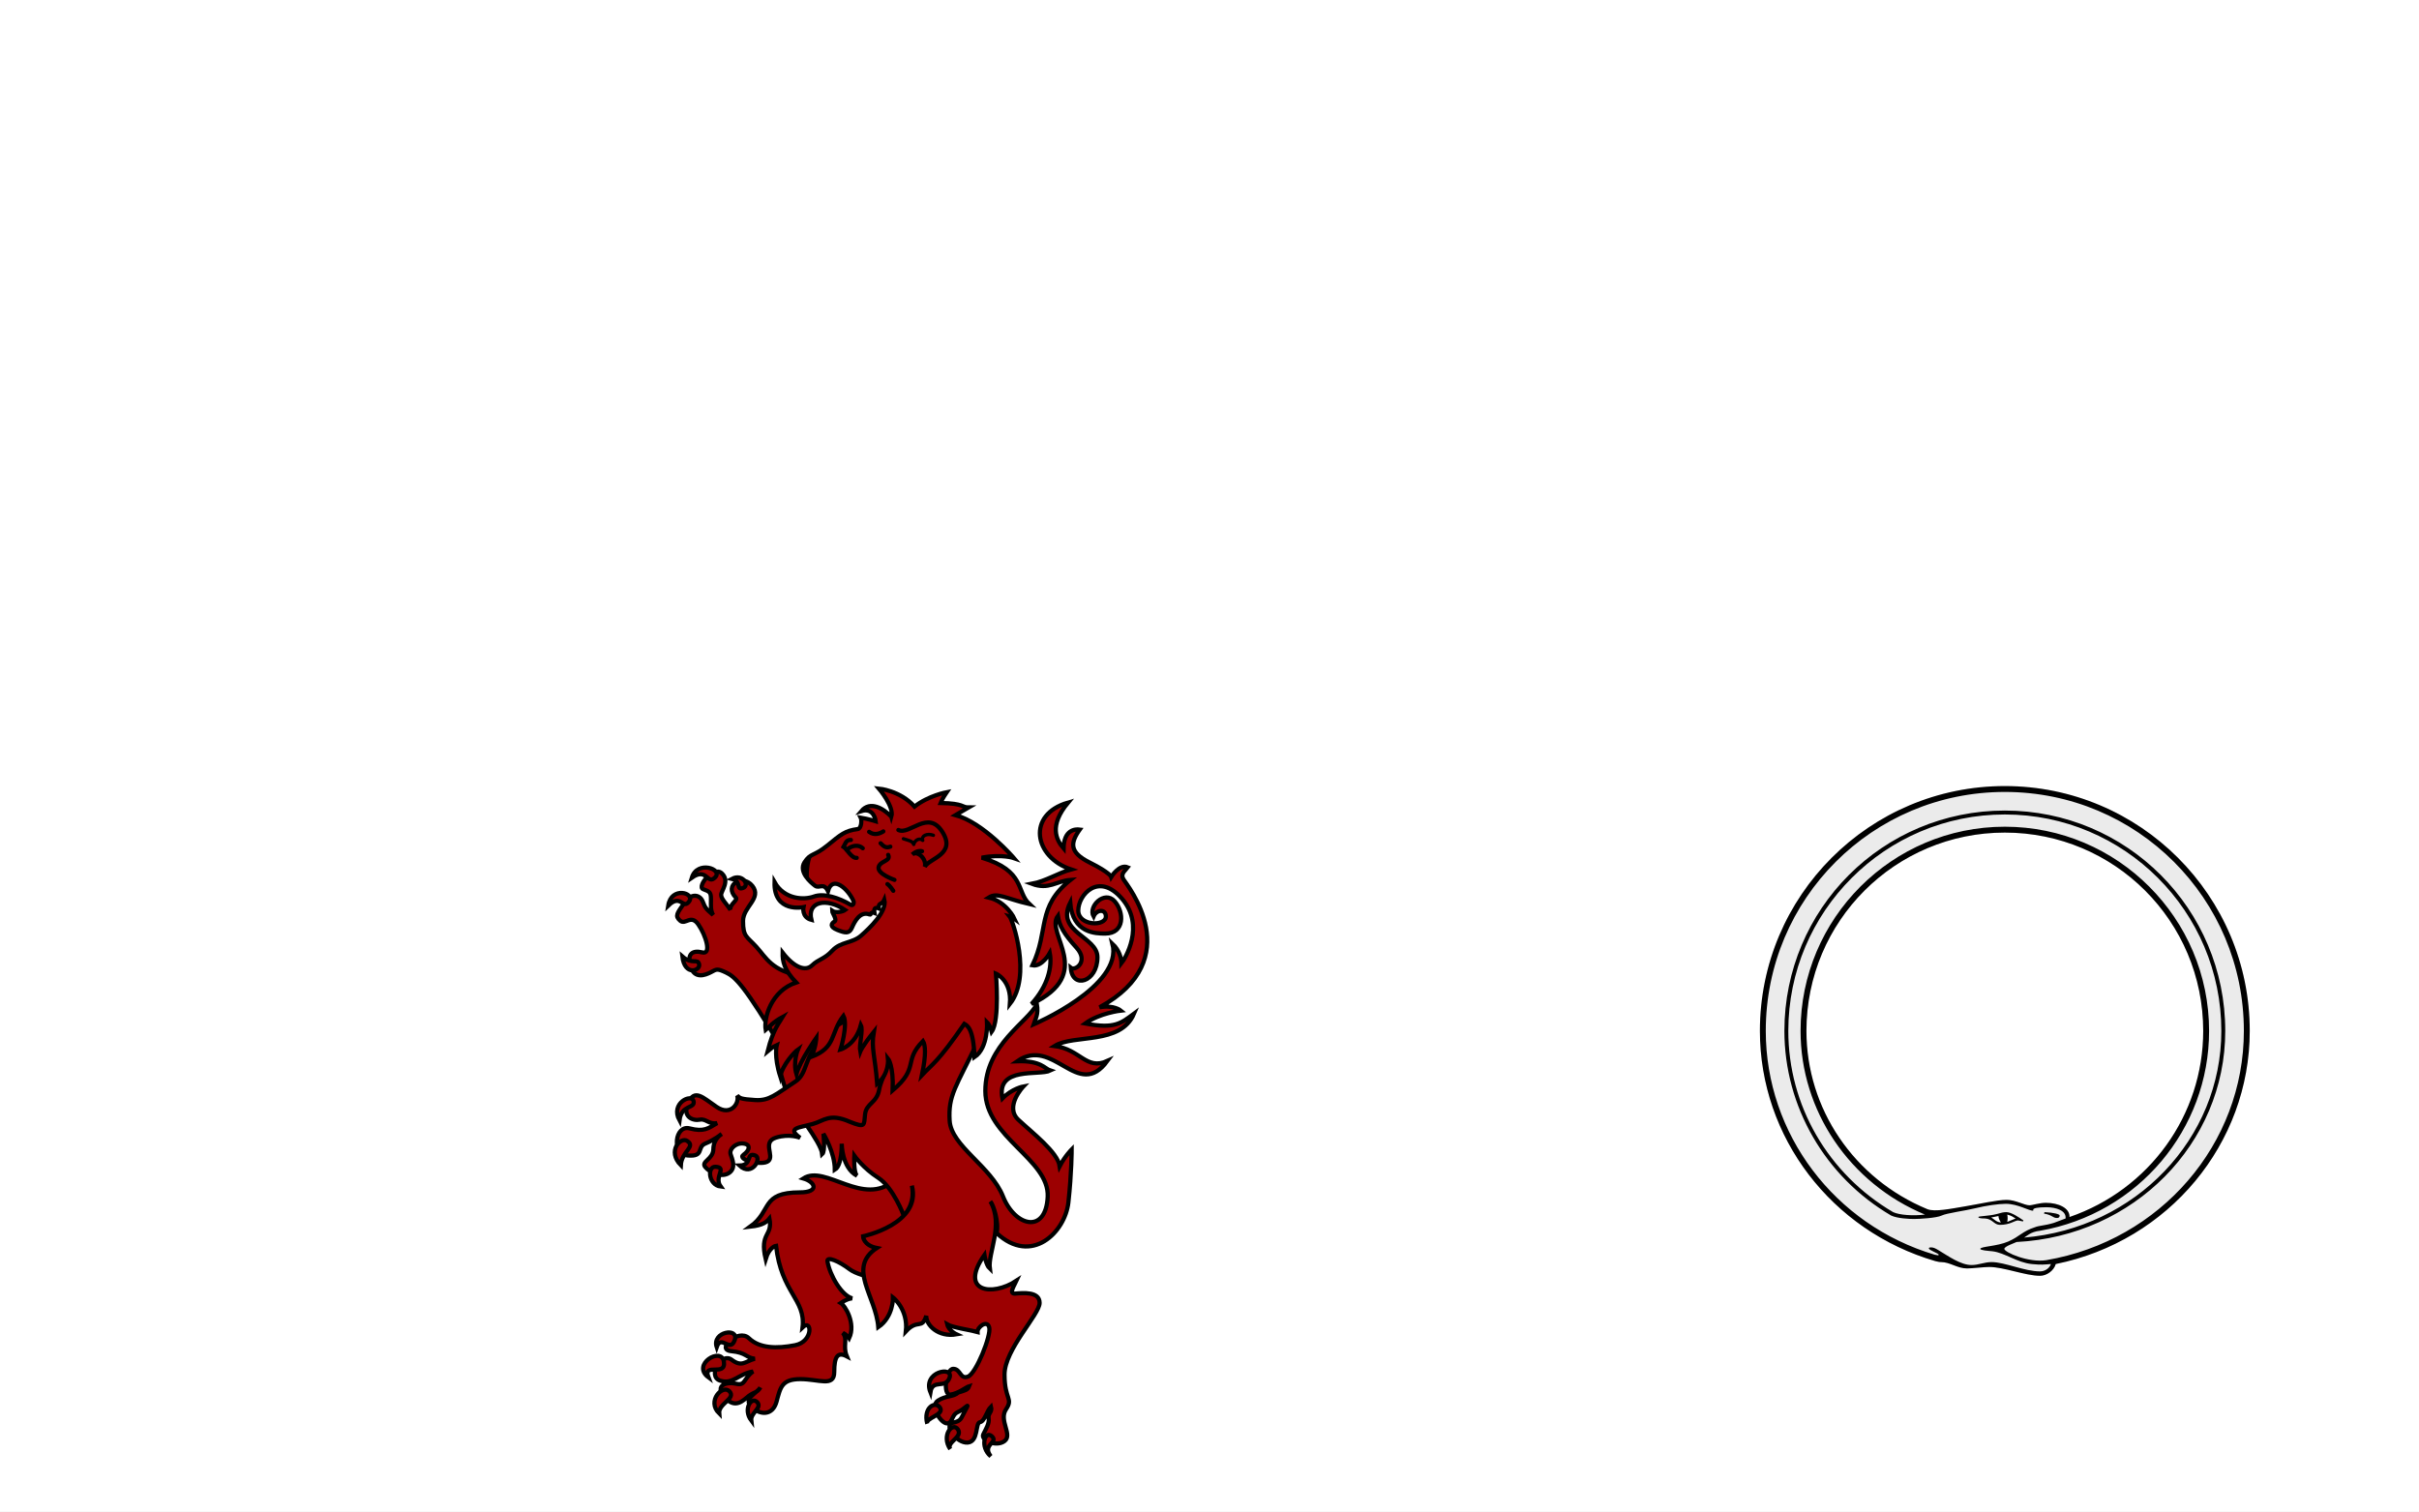
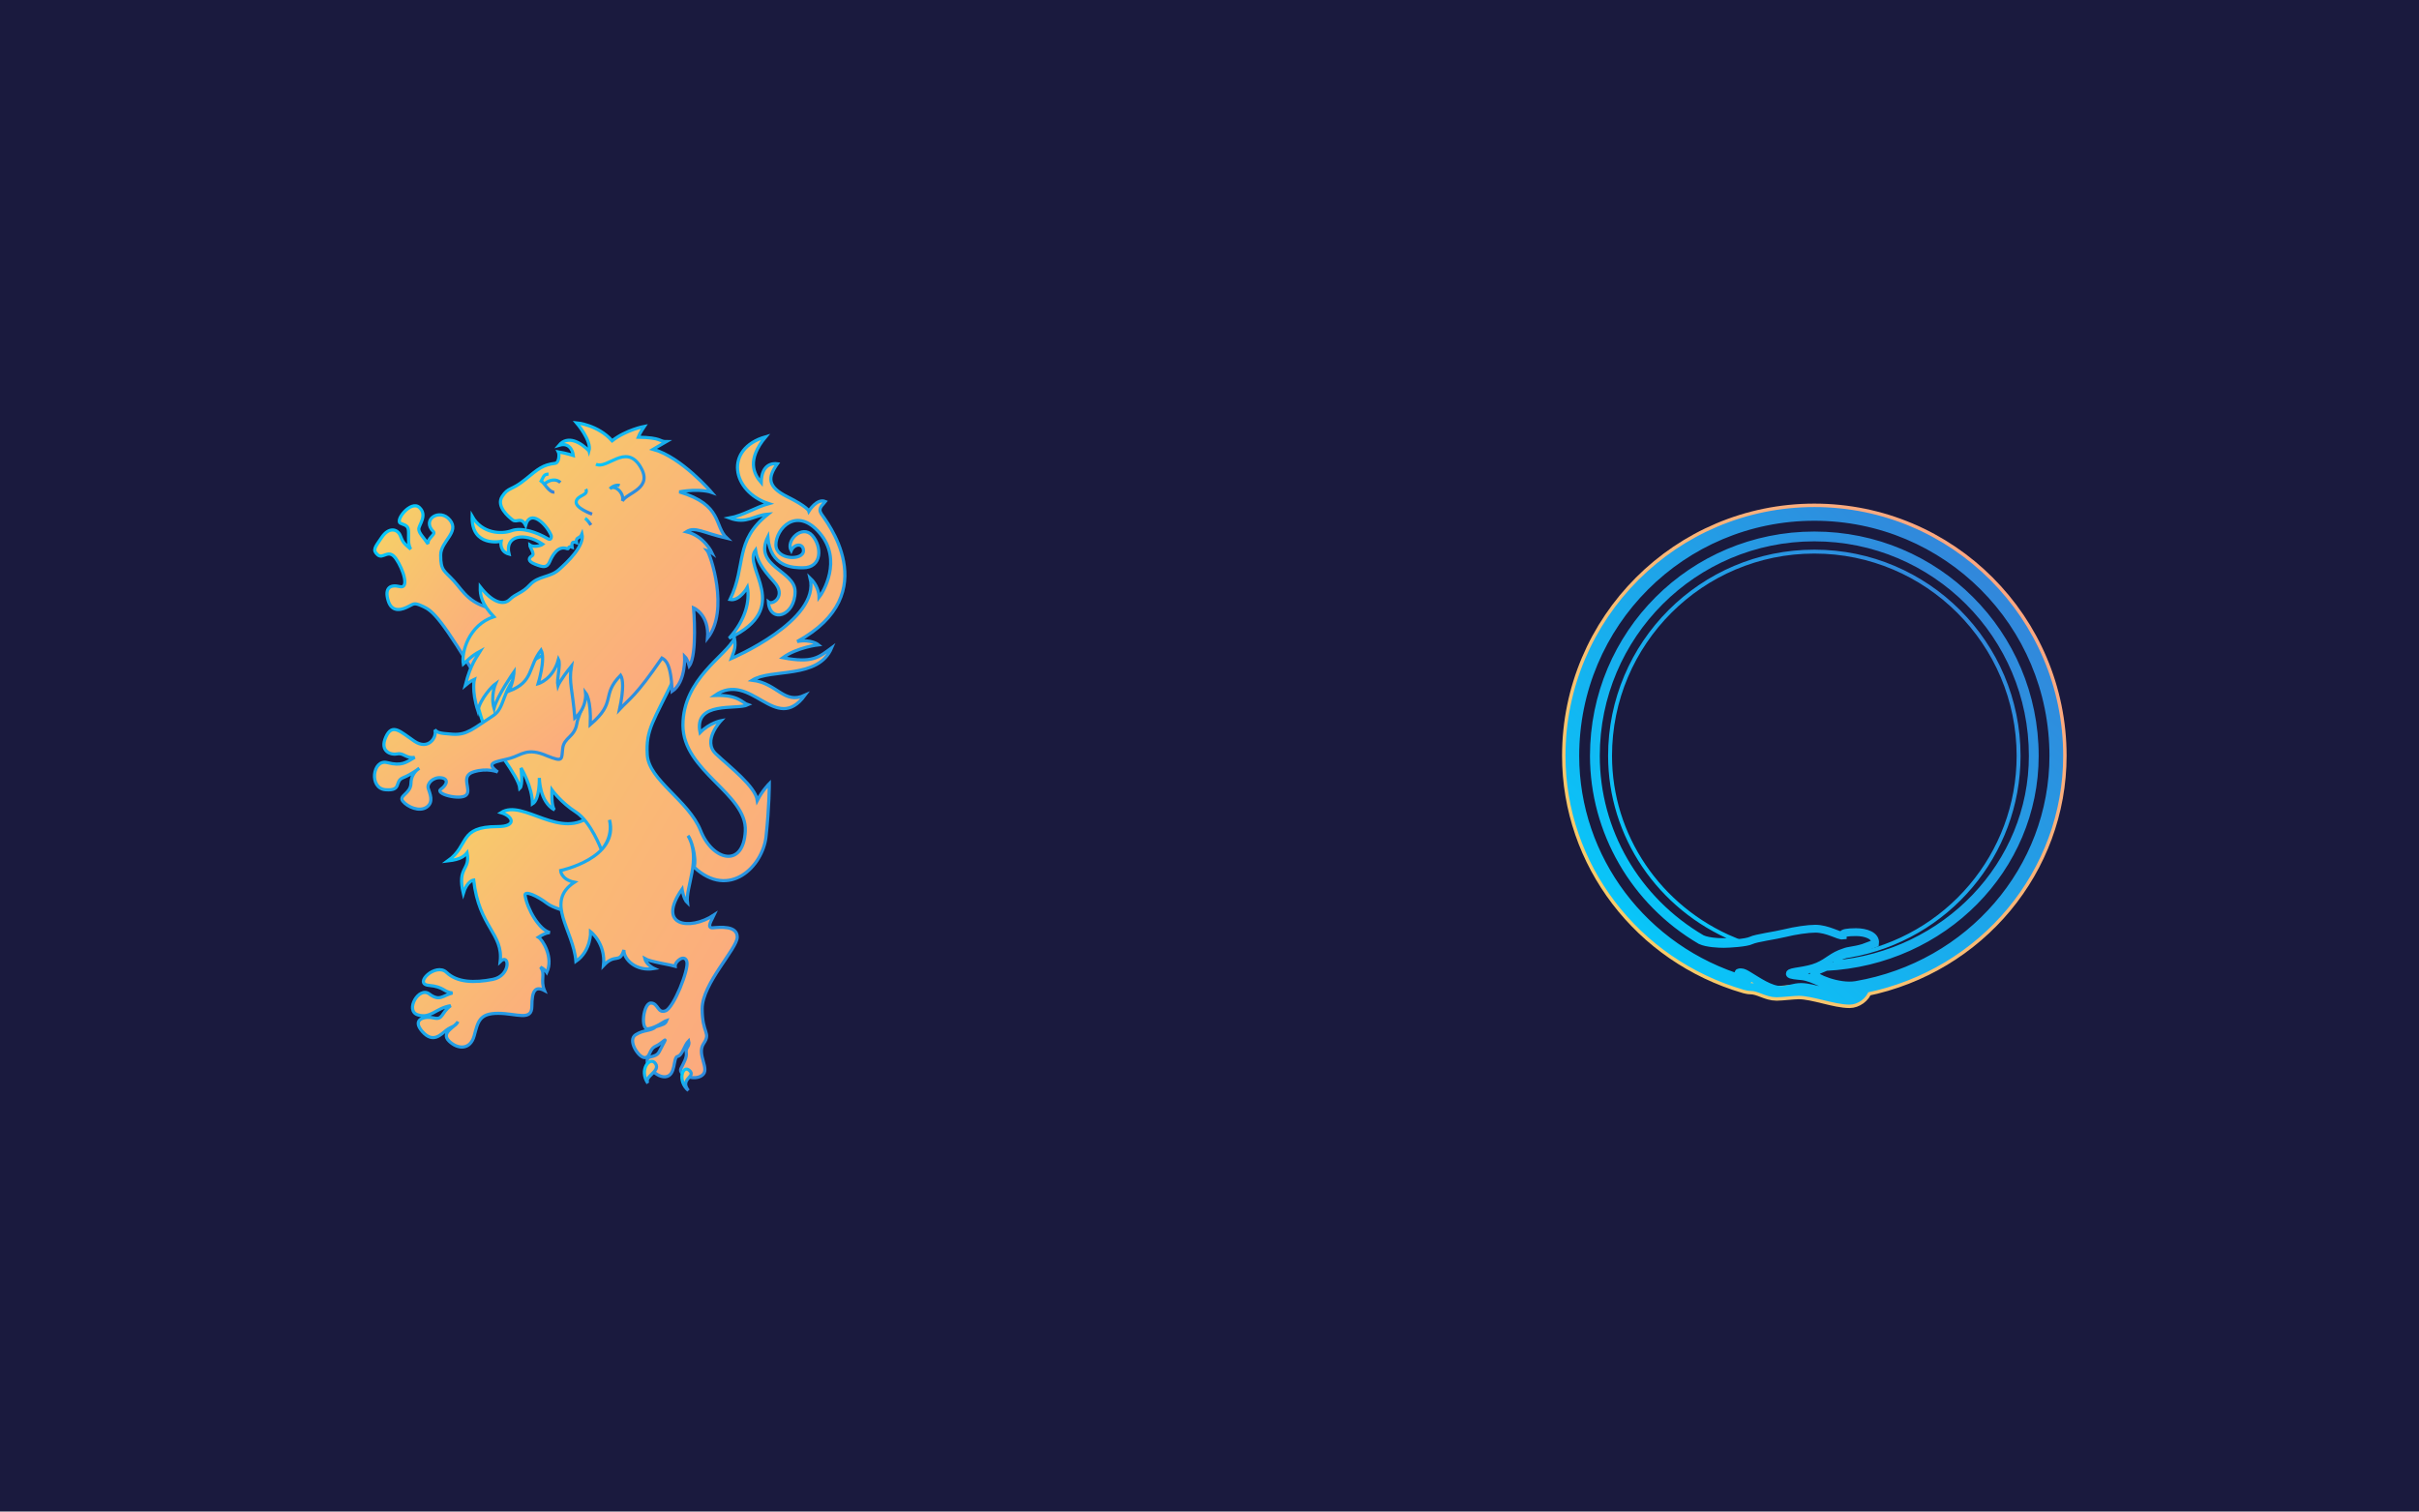
<svg xmlns="http://www.w3.org/2000/svg" viewBox="0 0 800 500" width="800" height="500">
-   <rect width="800" height="500" fill="#ffffff" />
-   <g transform="translate(220, 260) scale(2.1)">
-     <g fill="#9c0001" stroke="#000" stroke-width=".661">
+   <rect width="800" height="500" fill="#1a1a3e" />
+   <defs>
+     <linearGradient id="gold" x1="0%" y1="0%" x2="100%" y2="100%">
+       <stop offset="0%" style="stop-color:#f6d365" />
+       <stop offset="100%" style="stop-color:#fda085" />
+     </linearGradient>
+     <linearGradient id="cyan" x1="0%" y1="0%" x2="100%" y2="100%">
+       <stop offset="0%" style="stop-color:#00d2ff" />
+       <stop offset="100%" style="stop-color:#3a7bd5" />
+     </linearGradient>
+   </defs>
+   <g transform="translate(120, 139) scale(2.1)">
+     <g fill="url(#gold)" stroke="url(#cyan)" stroke-width=".5">
      <path d="m21.369 29.85c-4.533-0.614-5.525-2.881-7.036-4.533s-2.078-1.558-2.078-4.061c0-2.219 3.022-3.589 1.464-5.525s-4.557-0.118-2.597 1.842c0.401 0.401-1.039 1.086-0.85 1.936-0.614-0.944-1.464-1.7-1.464-2.361 0-0.661 1.417-2.172 0.094-3.4-1.322-1.228-3.966 2.125-2.928 2.503 1.039 0.378 1.228 0.519 1.228 1.558 0 1.039-0.094 1.7 0.331 2.503-1.322-1.133-1.228-1.181-1.653-2.172-0.425-0.992-1.747-1.369-2.881 0.283-1.133 1.653-1.511 2.03-0.661 2.786 0.85 0.756 1.7-1.086 2.881 0.614 1.181 1.7 2.125 4.769 0.614 4.391-1.511-0.378-2.455 0.189-1.842 2.219 0.614 2.03 2.314 1.369 3.211 0.897s0.944-0.614 2.361 0.047c1.417 0.661 2.881 1.889 9.114 12.466 6.233 10.577 5.572-11.239 2.692-11.994z" />
      <path d="m36.126 62.08c-4.911 4.368-10.884-2.526-14.379-0.26 1.96 0.567 2.518 2.193-0.521 2.193-6.244 0-4.374 2.938-7.847 5.409 2.104-0.234 2.622-0.788 3.038-1.302 0.551 2.883-1.603 2.137-0.601 6.411 0.601-1.97 1.636-2.104 1.636-2.104 0.835 7.446 4.693 8.426 4.174 12.855 1.503-1.469 1.736 2.237-1.169 2.805s-5.609 0.501-7.279-1.102c-1.669-1.603-5.276 1.803-2.805 2.037 2.471 0.234 2.304 1.035 3.74 1.202-1.536 0.401-2.02 1.386-3.656 0.15-1.636-1.235-3.857 2.621-1.82 3.289 2.037 0.668 2.821-1.052 5.192-1.436-1.519 1.119-1.185 2.287-2.638 1.937-1.452-0.351-3.539 0.184-1.82 2.137 1.72 1.953 2.955 0.401 3.807-0.234 0.851-0.634 1.336-0.479 1.803-1.336-0.435 0.882-2.788 1.72-1.402 3.072s3.356 1.386 3.957-0.835c0.601-2.22 0.801-3.539 3.756-3.539 2.955 0 5.326 1.302 5.326-1.119s0.523-3.233 1.987-2.466c-0.697-1.688 0.201-2.621-0.626-3.683 0.637 0.283 0.992 0.826 0.992 0.826 1.086-2.361-0.661-5.147-1.322-5.548 1.157-0.756 1.818-0.732 1.818-0.732-1.7-0.425-3.565-3.683-3.919-5.832-0.142-0.874 1.889 0.024 3.494 1.251 1.605 1.228 8.311 2.944 10.581-0.528 2.271-3.473-0.652-15.353-3.498-13.52z" />
      <path d="m49.277 40.15c-3.542 7.366-4.722 8.547-4.486 12.561 0.236 4.014 6.516 7.178 8.405 11.947 1.889 4.769 6.753 5.95 7.036 0.047 0.283-5.903-9.822-9.35-9.822-16.669 0-7.319 6.796-10.88 8.122-13.694 0.281 1.676-0.219 2.276-0.519 3.211 0 0 14.119-5.997 12.419-12.702 1.133 1.062 1.417 2.408 1.417 3.069 0.543-0.685 3.778-5.855 0.094-10.152-3.683-4.297-6.894-0.614-6.894 1.842 0 2.455 4.344 2.55 4.344 0.944 0-1.222-1.468-1.125-1.936 0-0.897-1.605 1.747-4.155 3.305-2.408 1.558 1.747 1.605 5.1-1.464 5.1-1.5 0-5.135-0.035-5.525-4.864-2.318 4.7 4.297 5.308 4.297 8.594 0 3.919-3.966 5.1-4.203 1.653 0.708 0.567 2.881-0.992 0.897-3.164-1.983-2.172-2.685-3.428-2.928-5.005-2.104 2.808 6.044 9.066-4.155 13.883 2.597-2.881 3.281-5.857 2.881-8.027 0 0-1.228 2.219-2.739 1.936 2.644-5.478 0.604-9.168 5.997-13.458-2.247 0.165-3.387 1.616-6.091 0.614 2.208-0.412 4.206-1.731 6.186-2.267-5.855-1.936-7.036-8.641-0.472-10.53-3.022 3.636-1.889 5.855-0.708 7.225 0.047-2.975 1.842-3.069 2.55-2.975-1.511 2.125-1.653 3.589 1.558 5.194s3.4 2.267 3.4 2.267 1.275-2.078 2.597-1.511c-0.425 0.567-1.204 1.015-0.661 1.912 0.543 0.897 10.152 12.537-3.778 20.14 2.219-0.425 3.353 0.519 3.353 0.519s-3.353 0.378-5.619 2.03c4.675 0.897 5.646-0.043 7.697-1.558-2.116 4.989-9.491 3.211-12.513 5.1 4.061 0.519 4.958 3.872 8.311 2.361-4.67 6.337-8.453-3.966-14.213 0.047 3.778-0.142 4.344 1.181 5.242 1.464-1.747 0.85-8.594-0.708-7.555 4.391 1.511-1.558 3.305-1.889 3.305-1.889s-3.022 3.164-0.803 5.242c2.219 2.078 6.186 5.1 6.516 7.319 0.803-1.558 1.889-2.644 1.889-2.644s0 3.683-0.519 8.358c-0.519 4.675-5.785 9.964-11.309 4.816 0.401-1.629-0.496-4.439-0.968-4.958 2.125 3.683-0.425 8.075-0.094 10.577-0.614-0.567-0.85-2.172-0.85-2.172-4.076 5.821 1.207 6.602 5.053 4.061-0.301 0.668-1.322 2.125-0.189 2.03 1.133-0.094 3.825-0.378 3.825 1.464 0 1.842-5.525 7.319-5.525 11.286s1.417 3.73 0.236 5.478 1.086 4.014-0.236 5.005c-1.322 0.992-3.778-0.142-3.353-1.039 0.425-0.897 0.992-1.747 0.85-2.55-0.142-0.803 0.614-0.944 0.378-1.842-0.685 0.685-0.992 2.314-1.747 2.455-0.756 0.142-0.189 3.069-1.936 3.211-1.747 0.142-3.825-2.786-2.361-3.117 1.464-0.331 1.228-0.614 2.03-2.03s-0.094-0.142-1.181 0.331-0.803 1.794-1.747 1.794-2.739-2.739-1.417-3.589c1.322-0.85 2.361-0.519 3.211-1.275 1.05-0.338 1.466-0.374 1.7-0.992-0.451 0.134-1.653 1.133-2.928 1.322-1.275 0.189-0.756-4.061 0.425-4.061 1.181 0 1.039 1.7 2.314 1.228 1.275-0.472 3.683-6.469 3.353-7.744-0.331-1.275-1.889-0.047-1.842 0.708-0.614-0.189-3.966-0.708-4.769-1.181 0.236 0.992 1.464 1.558 1.464 1.558-2.881 0.496-4.816-1.464-4.769-2.928-0.708 2.267-1.322 0.425-3.211 2.455 0.378-3.494-2.03-5.336-2.03-5.336s0.094 3.022-2.314 4.675c-0.378-4.911-4.958-9.35-0.236-12.466-2.125-0.425-2.172-1.842-2.172-1.842s9.255-1.936 7.697-7.98c0.614 2.928-1.275 4.722-1.275 4.722s-1.653-4.439-4.014-5.95c-2.361-1.511-3.778-3.494-3.778-3.494s-0.142 2.644 0.425 3.164c-2.408-1.275-2.408-5.053-2.408-5.053s0.094 3.4-1.086 4.108c0-2.739-1.794-5.667-1.794-5.667s0.331 2.739-0.189 3.211c-0.189-1.983-4.533-7.083-5.336-9.066-0.803-1.983-2.739-8.027-1.369-9.161s11.38-8.169 14.638-6.611c3.258 1.558 19.502 0.331 16.622 6.989z" />
      <path d="m14.168 49.47c-2.243-0.142-2.408-0.283-2.833-0.708 0.401 1.181-1.015 3.305-3.235 1.794-2.219-1.511-3.471-2.904-4.486-0.637-1.015 2.267 0.826 2.857 1.818 2.644 0.992-0.212 1.393 0.779 2.739 0.543-1.393 0.826-2.054 1.417-4.344 0.826-2.29-0.59-2.904 4.061-0.26 4.274 2.644 0.212 1.346-1.322 2.762-1.889 1.417-0.567 2.55-1.487 2.55-1.487s-1.275 0.708-1.299 2.361c-0.024 1.653-2.007 1.936-1.275 2.833 0.732 0.897 2.597 1.724 3.754 0.921 1.157-0.803 0.472-2.172 0.236-2.951-0.236-0.779 0.779-1.794 1.983-1.676 1.204 0.118 1.086 1.039 0.024 1.794-1.062 0.756 3.046 1.794 3.966 0.944 0.921-0.85-1.015-2.975 1.157-3.66 2.172-0.685 3.825 0.024 3.825 0.024-2.129-1.565-0.25-1.565 1.96-2.172 1.788-0.491 2.644-1.771 5.855-0.354 2.503 0.992 2.219 0.567 2.408-1.181 0.189-1.747 1.842-1.747 2.219-3.872 0.378-2.125 1.605-2.739 1.605-8.453s-7.228-3.191-10.389 0.047c-3.16 3.238-2.408 5.809-4.391 7.107-3.14 2.055-4.108 3.069-6.351 2.928z" />
      <path d="m35.617 4.85c0.467-1.603-1.97-4.441-1.97-4.441s3.372 0.301 5.609 2.838c2.204-1.736 5.075-2.271 5.075-2.271s-0.735 1.069-0.968 1.703c3.773 0.067 3.306 0.701 4.407 0.701-1.636 0.935-2.07 1.202-2.07 1.202 4.441 1.202 9.216 6.778 9.216 6.778s-1.87-0.668-5.075-0.067c6.912 2.07 5.409 5.359 7.513 7.312-3.873-0.902-5.042-1.903-6.411-1.035 2.838 0.668 4.074 3.372 4.074 3.372s-0.501-0.367-0.801-0.434c0.501 0.601 3.539 9.416 0.067 13.823 0.301-3.74-2.204-4.775-2.204-4.775s0.634 7.346-0.668 9.149c-0.15-0.584-0.501-1.319-0.735-1.536 0 0 0.234 4.074-1.97 5.543-0.167-4.541-1.135-4.975-1.603-5.242-4.191 6.094-5.042 6.327-6.678 8.08 0.701-3.306 0.534-4.775 0.167-5.376-3.172 3.239-0.501 4.14-4.775 7.78 0.167-3.94-0.735-5.042-0.735-5.042s0.267 2.404-1.703 4.007c-0.334-4.474-0.968-5.476-0.534-8.181-1.803 2.237-2.137 3.105-2.137 3.105-0.212-1.11 0.501-3.372 0.1-4.174-0.868 3.205-3.205 3.84-3.205 3.84s1.202-3.873 0.467-5.309c-2.104 2.738-1.106 4.985-5.049 6.473 0.732-1.605 0.779-3.022 0.779-3.022s-2.621 3.707-3.14 5.737c-0.572-1.978 0.236-3.872 0.236-3.872-0.501 0.351-2.385 2.337-2.786 4.226-1.015-3.187-0.543-4.935-0.543-4.935s-0.639 0.275-1.44 0.968c0.897-3.542 1.842-4.486 2.385-5.407-1.535 0.826-2.125 1.582-2.692 2.054-0.331-1.865 0.864-6.163 4.804-7.465-1.903-2.003-2.17-3.339-2.137-4.708 1.837 2.371 3.606 3.005 4.641 2.003s1.903-0.935 3.205-2.337c1.302-1.402 3.139-1.135 4.508-2.337s4.103-3.784 3.678-5.673c-0.383 0.88-1.025 0.378-0.868 1.384-0.681-0.246-0.799 0.063-0.694 0.71-0.746-0.27-0.439 0.378-0.775 0.243-1.464-0.567-2.337 1.062-2.762 2.054-0.425 0.992-1.015 0.897-2.314 0.378s-0.921-1.039-0.449-1.322c0.472-0.283-0.378-1.346-0.378-1.7 0.614 0.425 1.747 0.118 2.054-0.118-2.951-1.983-6.021-1.346-5.312 1.558-1.582-0.425-1.251-2.007-1.251-2.007s-4.699 0.992-4.557-3.943c1.558 2.762 4.651 2.833 6.21 2.267 1.558-0.567 3.909 0.198 5.744 1.281 0.486 0.287 0.584-0.326 0.481-0.563-0.806-1.861-3.296-4.169-4.017-1.575-0.719-1.433-1.358-0.324-2.043-0.844-0.685-0.519-2.621-2.172-1.653-3.683 0.968-1.511 1.44-0.897 3.589-2.644 2.148-1.747 2.769-2.335 4.793-2.597 0.593-0.077 0.655-1.432 0.472-1.794 1.188 0.202 2.361 0.567 2.361 0.567s-0.23-2.223-2.261-1.609c1.378-1.637 3.439-0.45 4.727 0.898z" />
    </g>
-     <g fill="none" stroke="#000" stroke-linecap="round" stroke-width=".661">
+     <g fill="none" stroke="url(#cyan)" stroke-width=".5">
      <path d="m36.716 6.93c1.771 0.874 4.651-3.282 6.918 0.283 2.267 3.565-2.054 4.155-2.762 5.525 0.378-1.181-1.157-2.692-1.983-1.936 0.85-0.779 1.558-0.519 1.558-0.519" />
      <path d="m35.111 10.85c0.496 1.015-1.322 0.921-1.511 1.96-0.189 1.039 2.503 1.983 2.503 1.983" />
      <path d="m34.993 15.45c0.425 0.283 0.921 1.062 0.921 1.062" />
      <path d="m30.158 11.32c-0.785 0.117-1.569-1.419-2.07-1.736 0.367-0.634 0.384-1.102 1.152-1.085" />
      <path d="m28.593 10.05c0.868-0.785 1.916-0.809 2.517-0.241" />
    </g>
-     <g fill="#9c0001" stroke="#000" stroke-width=".661">
+     <g fill="url(#gold)" stroke="url(#cyan)" stroke-width=".5">
      <path d="m51.261 105.58c-1.77-1.486-0.902-4.157 0.184-3.139 1.085 1.018-1.603 1.269-0.184 3.139z" />
      <path d="m44.883 104.45c-1.452-2.137 0.351-4.341 1.202-3.105 0.851 1.235-1.853 2.003-1.202 3.105z" />
-       <path d="m41.26 100.44c-0.668-2.538 1.286-3.639 2.02-2.504 0.735 1.135-2.387 1.619-2.02 2.504z" />
-       <path d="m41.761 95.5c-1.286-3.256 3.673-4.174 3.022-2.304-0.651 1.87-2.671 0.117-3.022 2.304z" />
-     </g>
-     <path d="m23.144 10.87c-0.432 0.228-0.772 0.476-1.208 1.155-0.651 1.016 0.012 2.095 0.724 2.852-0.109-1.096-0.025-2.626 0.484-4.007z" />
-     <g fill="#9c0001" stroke="#000" stroke-width=".661">
-       <path d="m8.104 88.39c-0.801-2.454 3.573-3.155 2.838-1.102-0.735 2.054-2.137-0.968-2.838 1.102z" />
-       <path d="m6.802 93.15c-2.738-2.037 2.087-4.892 2.438-2.454 0.351 2.438-3.356 0.033-2.438 2.454z" />
-       <path d="m8.502 98.85c-2.042-2.007 0.59-4.639 1.629-3.482s-1.783 1.901-1.629 3.482z" />
-       <path d="m13.554 99.96c-1.346-1.806 0.024-3.837 0.909-2.916 0.885 0.921-1.051 1.665-0.909 2.916z" />
-       <path d="m4.193 14.44c0.85-2.783 4.946-1.347 3.671-0.048-1.275 1.299-1.239-1.651-3.671 0.048z" />
-       <path d="m10.508 14.63c1.653-0.885 2.872 1.018 1.736 1.436-1.135 0.417-0.2-1.069-1.736-1.436z" />
-       <path d="m0.474 18.84c0.467-3.089 4.274-2.003 3.289-0.651-0.985 1.352-1.286-1.302-3.289 0.651z" />
-       <path d="m2.694 26.85c0.378 3.211 2.904 2.219 2.644 1.228-0.26-0.992-1.086 0.142-2.644-1.228z" />
-       <path d="m2.245 52.68c-1.488-2.739 1.936-4.297 2.219-3.046 0.283 1.251-1.912 0.472-2.219 3.046z" />
-       <path d="m2.458 59.74c-2.196-2.267-0.026-4.473 0.968-3.849 1.486 0.934-0.85 1.653-0.968 3.849z" />
-       <path d="m8.738 63.1c-1.936-0.236-2.176-3.182-0.826-3.117 1.936 0.095-0.307 1.558 0.826 3.117z" />
-       <path d="m11.689 59.79c2.007 1.842 3.557-1.182 2.503-1.582-1.558-0.59-0.354 1.535-2.503 1.582z" />
-     </g>
-     <g fill="none" stroke="#000" stroke-linecap="round">
-       <path d="m32.111 7.22c0.801 0.601 1.669 0.301 2.237-0.067" stroke-width=".661" />
-       <path d="m33.914 9.02c0.568 0.601 0.935 0.768 1.536 0.534" stroke-width=".661" />
-       <path d="m37.507 8.31c0.756 0.26 1.44 0.331 1.629 0.897 0.094-0.543 0.826-1.157 1.417-0.637-0.283-0.708 0.685-1.181 1.676-0.803" stroke-linejoin="round" stroke-width=".529" />
    </g>
  </g>
-   <g transform="translate(580, 258) scale(0.27)">
+   <g transform="translate(517, 167) scale(0.27)">
    <g transform="translate(7.5,607.5) scale(0.6,-0.6)">
-       <path fill="rgb(235,235,235)" d="M604,24 c231,47,396,246,396,476 c0,276,-224,500,-500,500 c-276,0,-500,-224,-500,-500 c0,-217,146,-408,358,-470 c5,-1,7,-2,12,-2 c18,0,33,-13,53,-13 c10,0,35,3,45,3 c30,0,74,-18,104,-18 c13,0,28,10,32,24Z M342,136 c-150,62,-247,205,-247,364 c0,224,181,405,405,405 c224,0,405,-181,405,-405 c0,-172,-110,-324,-273,-380 c1,18,-22,29,-48,29 c-14,0,-27,-5,-34,-5 c-10,0,-28,11,-46,11 c-20,0,-54,-8,-84,-13 c-30,-5,-63,-12,-78,-6Z" />
-       <path d="M604,24 c231,47,396,246,396,476 c0,276,-224,500,-500,500 c-276,0,-500,-224,-500,-500 c0,-217,146,-408,358,-470 c5,-1,7,-2,12,-2 c18,0,33,-13,53,-13 c10,0,35,3,45,3 c30,0,74,-18,104,-18 c13,0,28,10,32,24Z M357,43 c-205,61,-345,247,-345,457 c0,270,218,488,488,488 c270,0,488,-218,488,-488 c0,-231,-170,-428,-403,-468 c-36,-6,-86,16,-86,23 c0,5,21,12,25,14 c239,12,426,201,426,431 c0,249,-201,450,-450,450 c-249,0,-450,-201,-450,-450 c0,-154,83,-298,218,-377 c13,-6,37,-7,47,-7 c10,0,46,2,56,7 c10,5,49,10,69,15 c20,5,47,9,62,9 c25,0,48,-15,56,-14 v2 c0,3,9,5,27,5 c20,0,41,-7,39,-23 l-24,-9 c-20,-6,-29,-5,-39,-9 c-25,-8,-31,-19,-54,-29 c-23,-10,-57,-10,-57,-15 c0,-3,15,-4,25,-5 c25,-3,50,-23,80,-26 c20,-2,25,-1,39,0 c-1,-5,-9,-15,-22,-15 c-32,0,-72,19,-99,19 c-15,0,-26,-6,-41,-6 c-22,0,-47,18,-67,30 c-5,3,-10,6,-15,6 c-5,0,-5,-1,-5,-2 c0,-4,20,-10,20,-13 c0,-2,-3,-1,-8,0Z M572,92 c200,35,345,207,345,408 c0,230,-187,417,-417,417 c-230,0,-417,-187,-417,-417 c0,-163,100,-311,254,-375 c-24,-3,-52,-1,-65,5 c-133,78,-214,218,-214,370 c0,244,198,442,442,442 c244,0,442,-198,442,-442 c0,-220,-175,-403,-403,-422 c5,2,13,12,33,14Z M342,136 c-150,62,-247,205,-247,364 c0,224,181,405,405,405 c224,0,405,-181,405,-405 c0,-172,-110,-324,-273,-380 c1,18,-22,29,-48,29 c-14,0,-27,-5,-34,-5 c-10,0,-28,11,-46,11 c-20,0,-54,-8,-84,-13 c-30,-5,-63,-12,-78,-6Z M446,120 c0,-2,4,-3,14,-3 c15,-1,18,-13,30,-13 c21,0,30,9,37,9 l10,-2 l1,2 c-10,7,-25,17,-35,17 c-5,0,-10,-1,-20,-4 c-15,-4,-37,-4,-37,-6Z M580,127 c18,-3,17,-9,27,-9 c3,0,5,2,5,5 c0,3,-12,6,-31,7 l-1,-3Z" />
-       <path fill="rgb(255,255,255)" d="M472,119 l15,3 c0,-5,3,-10,5,-13 c-9,0,-15,8,-20,10Z M522,117 l-17,-7 c1,5,1,10,0,15 c8,-2,12,-5,17,-8Z" />
+       <path fill="none" stroke="url(#gold)" stroke-width="30" d="M604,24 c231,47,396,246,396,476 c0,276,-224,500,-500,500 c-276,0,-500,-224,-500,-500 c0,-217,146,-408,358,-470 c5,-1,7,-2,12,-2 c18,0,33,-13,53,-13 c10,0,35,3,45,3 c30,0,74,-18,104,-18 c13,0,28,10,32,24Z" />
+       <path fill="none" stroke="url(#cyan)" stroke-width="16" d="M604,24 c231,47,396,246,396,476 c0,276,-224,500,-500,500 c-276,0,-500,-224,-500,-500 c0,-217,146,-408,358,-470 c5,-1,7,-2,12,-2 c18,0,33,-13,53,-13 c10,0,35,3,45,3 c30,0,74,-18,104,-18 c13,0,28,10,32,24Z M357,43 c-205,61,-345,247,-345,457 c0,270,218,488,488,488 c270,0,488,-218,488,-488 c0,-231,-170,-428,-403,-468 c-36,-6,-86,16,-86,23 c0,5,21,12,25,14 c239,12,426,201,426,431 c0,249,-201,450,-450,450 c-249,0,-450,-201,-450,-450 c0,-154,83,-298,218,-377 c13,-6,37,-7,47,-7 c10,0,46,2,56,7 c10,5,49,10,69,15 c20,5,47,9,62,9 c25,0,48,-15,56,-14 v2 c0,3,9,5,27,5 c20,0,41,-7,39,-23 l-24,-9 c-20,-6,-29,-5,-39,-9 c-25,-8,-31,-19,-54,-29 c-23,-10,-57,-10,-57,-15 c0,-3,15,-4,25,-5 c25,-3,50,-23,80,-26 c20,-2,25,-1,39,0 c-1,-5,-9,-15,-22,-15 c-32,0,-72,19,-99,19 c-15,0,-26,-6,-41,-6 c-22,0,-47,18,-67,30 c-5,3,-10,6,-15,6 c-5,0,-5,-1,-5,-2 c0,-4,20,-10,20,-13 c0,-2,-3,-1,-8,0Z" />
+       <path fill="none" stroke="url(#cyan)" stroke-width="8" d="M572,92 c200,35,345,207,345,408 c0,230,-187,417,-417,417 c-230,0,-417,-187,-417,-417 c0,-163,100,-311,254,-375 c-24,-3,-52,-1,-65,5 c-133,78,-214,218,-214,370 c0,244,198,442,442,442 c244,0,442,-198,442,-442 c0,-220,-175,-403,-403,-422 c5,2,13,12,33,14Z" />
    </g>
  </g>
</svg>
